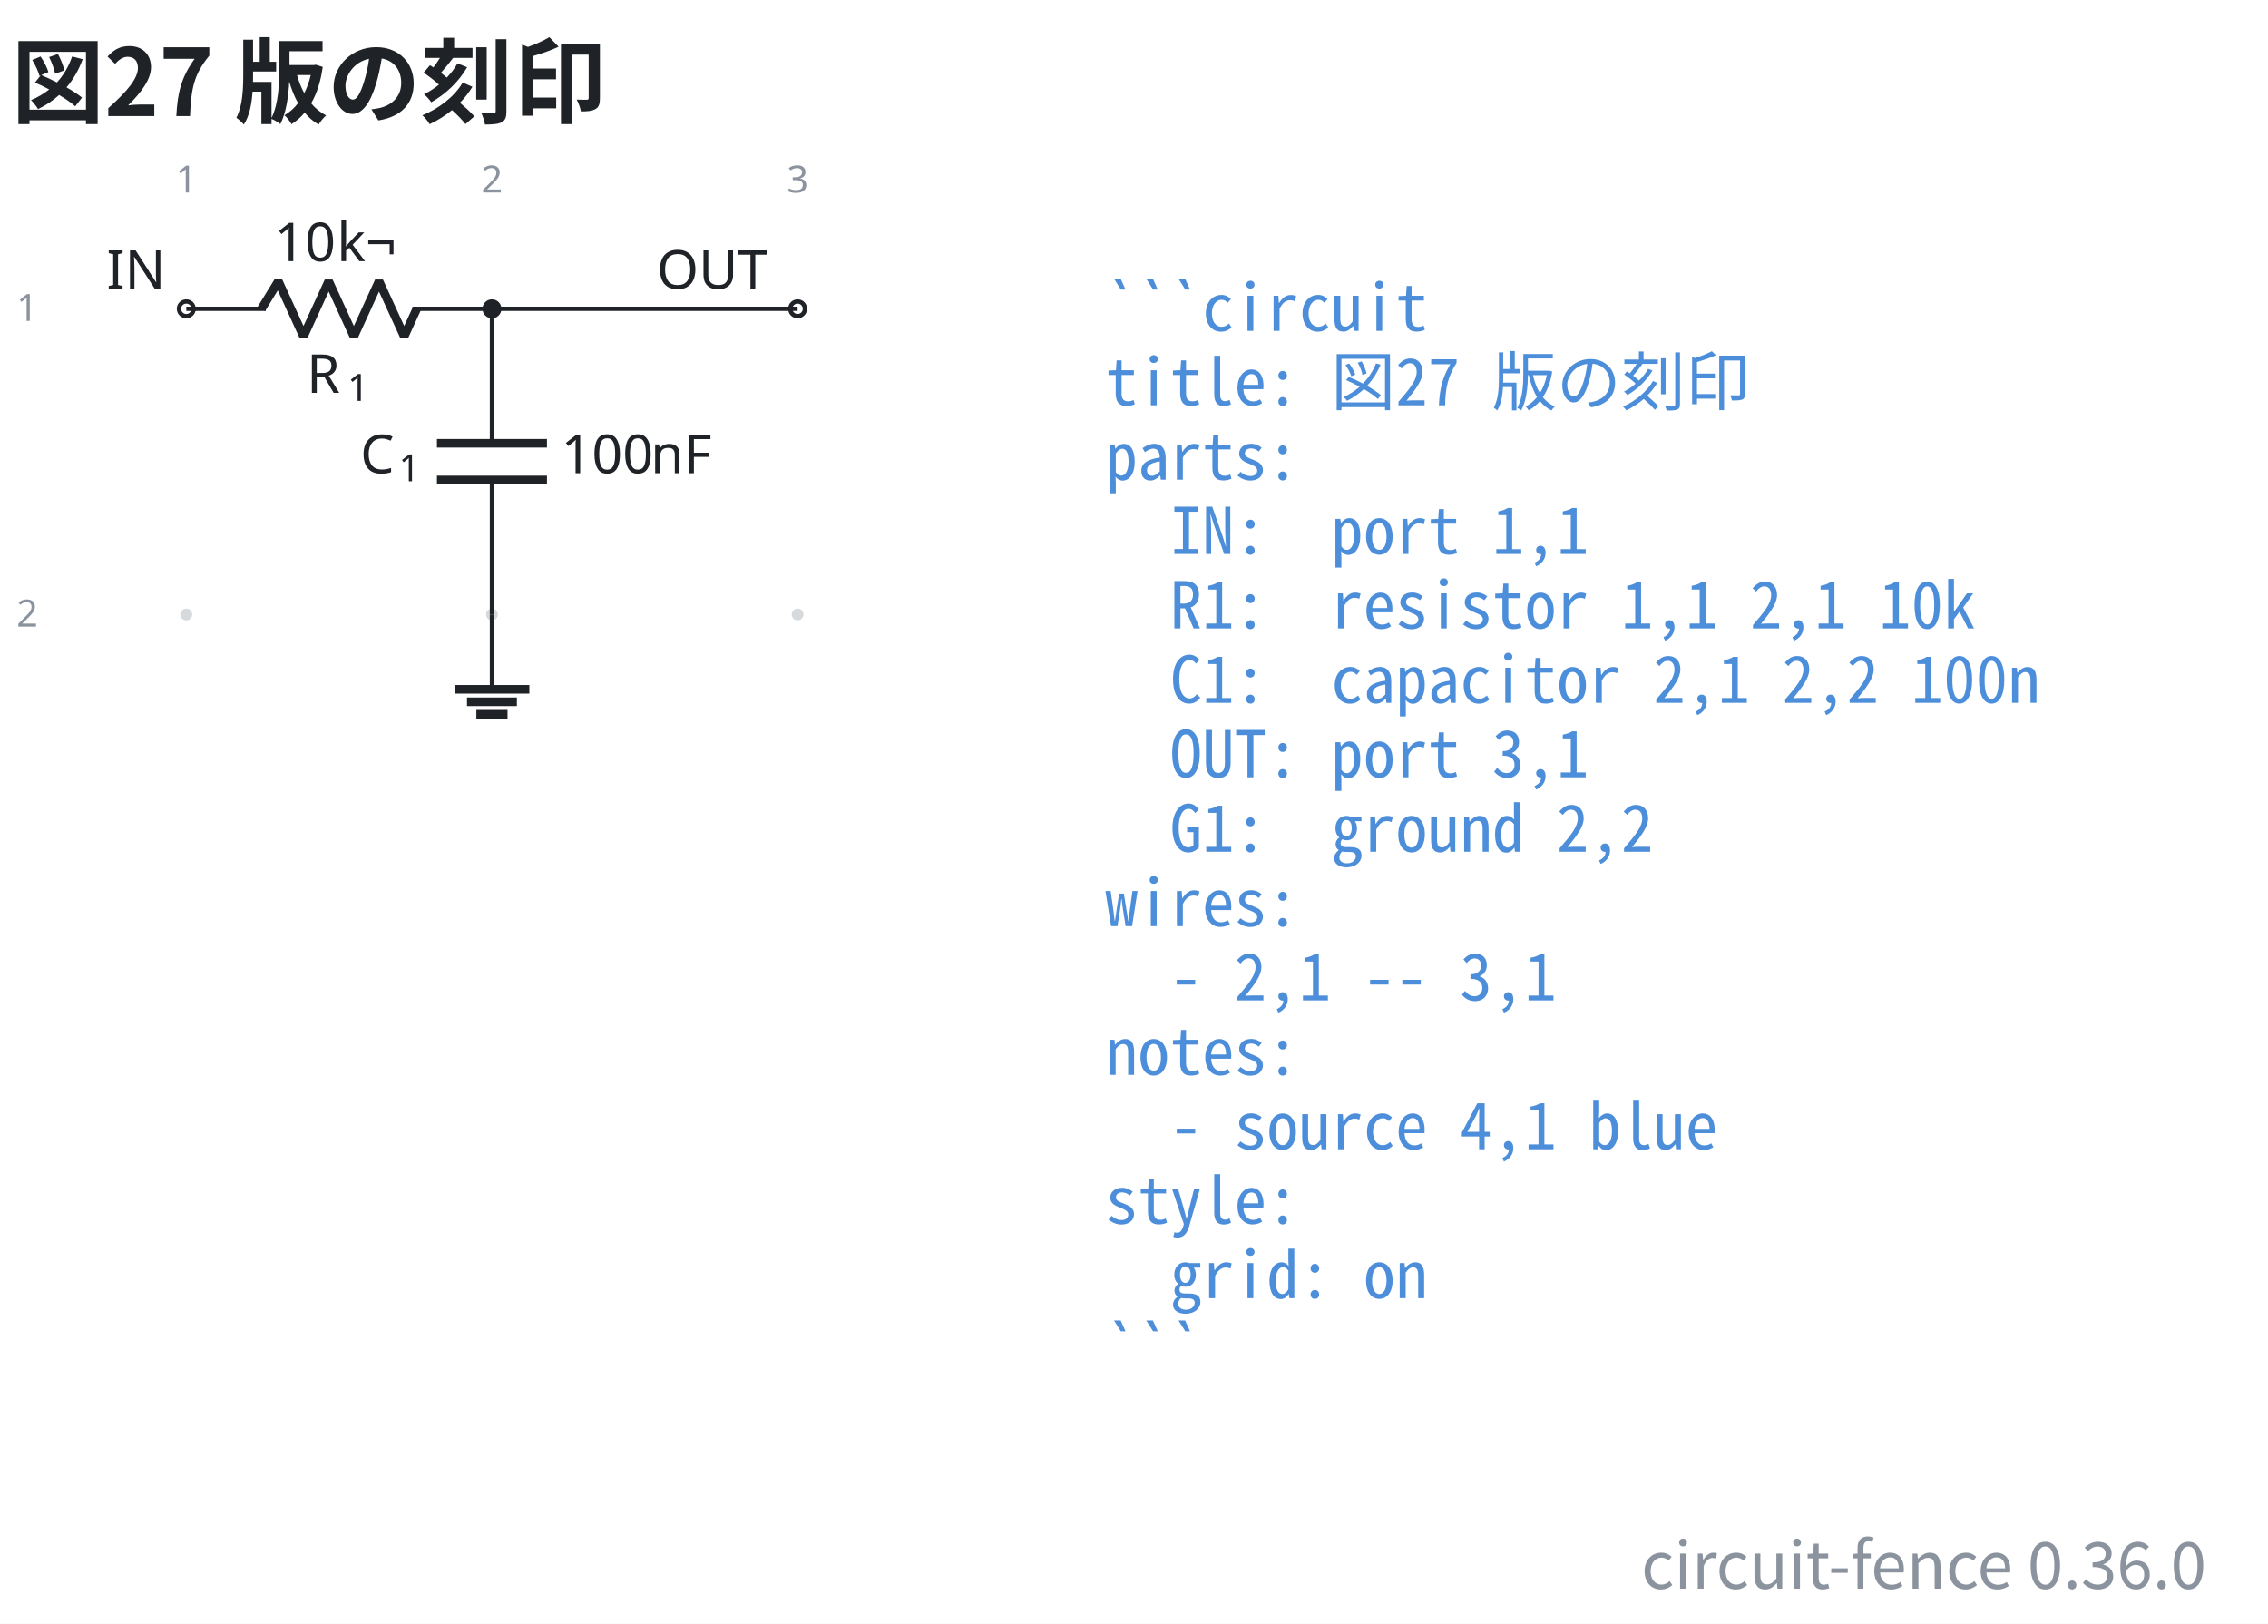
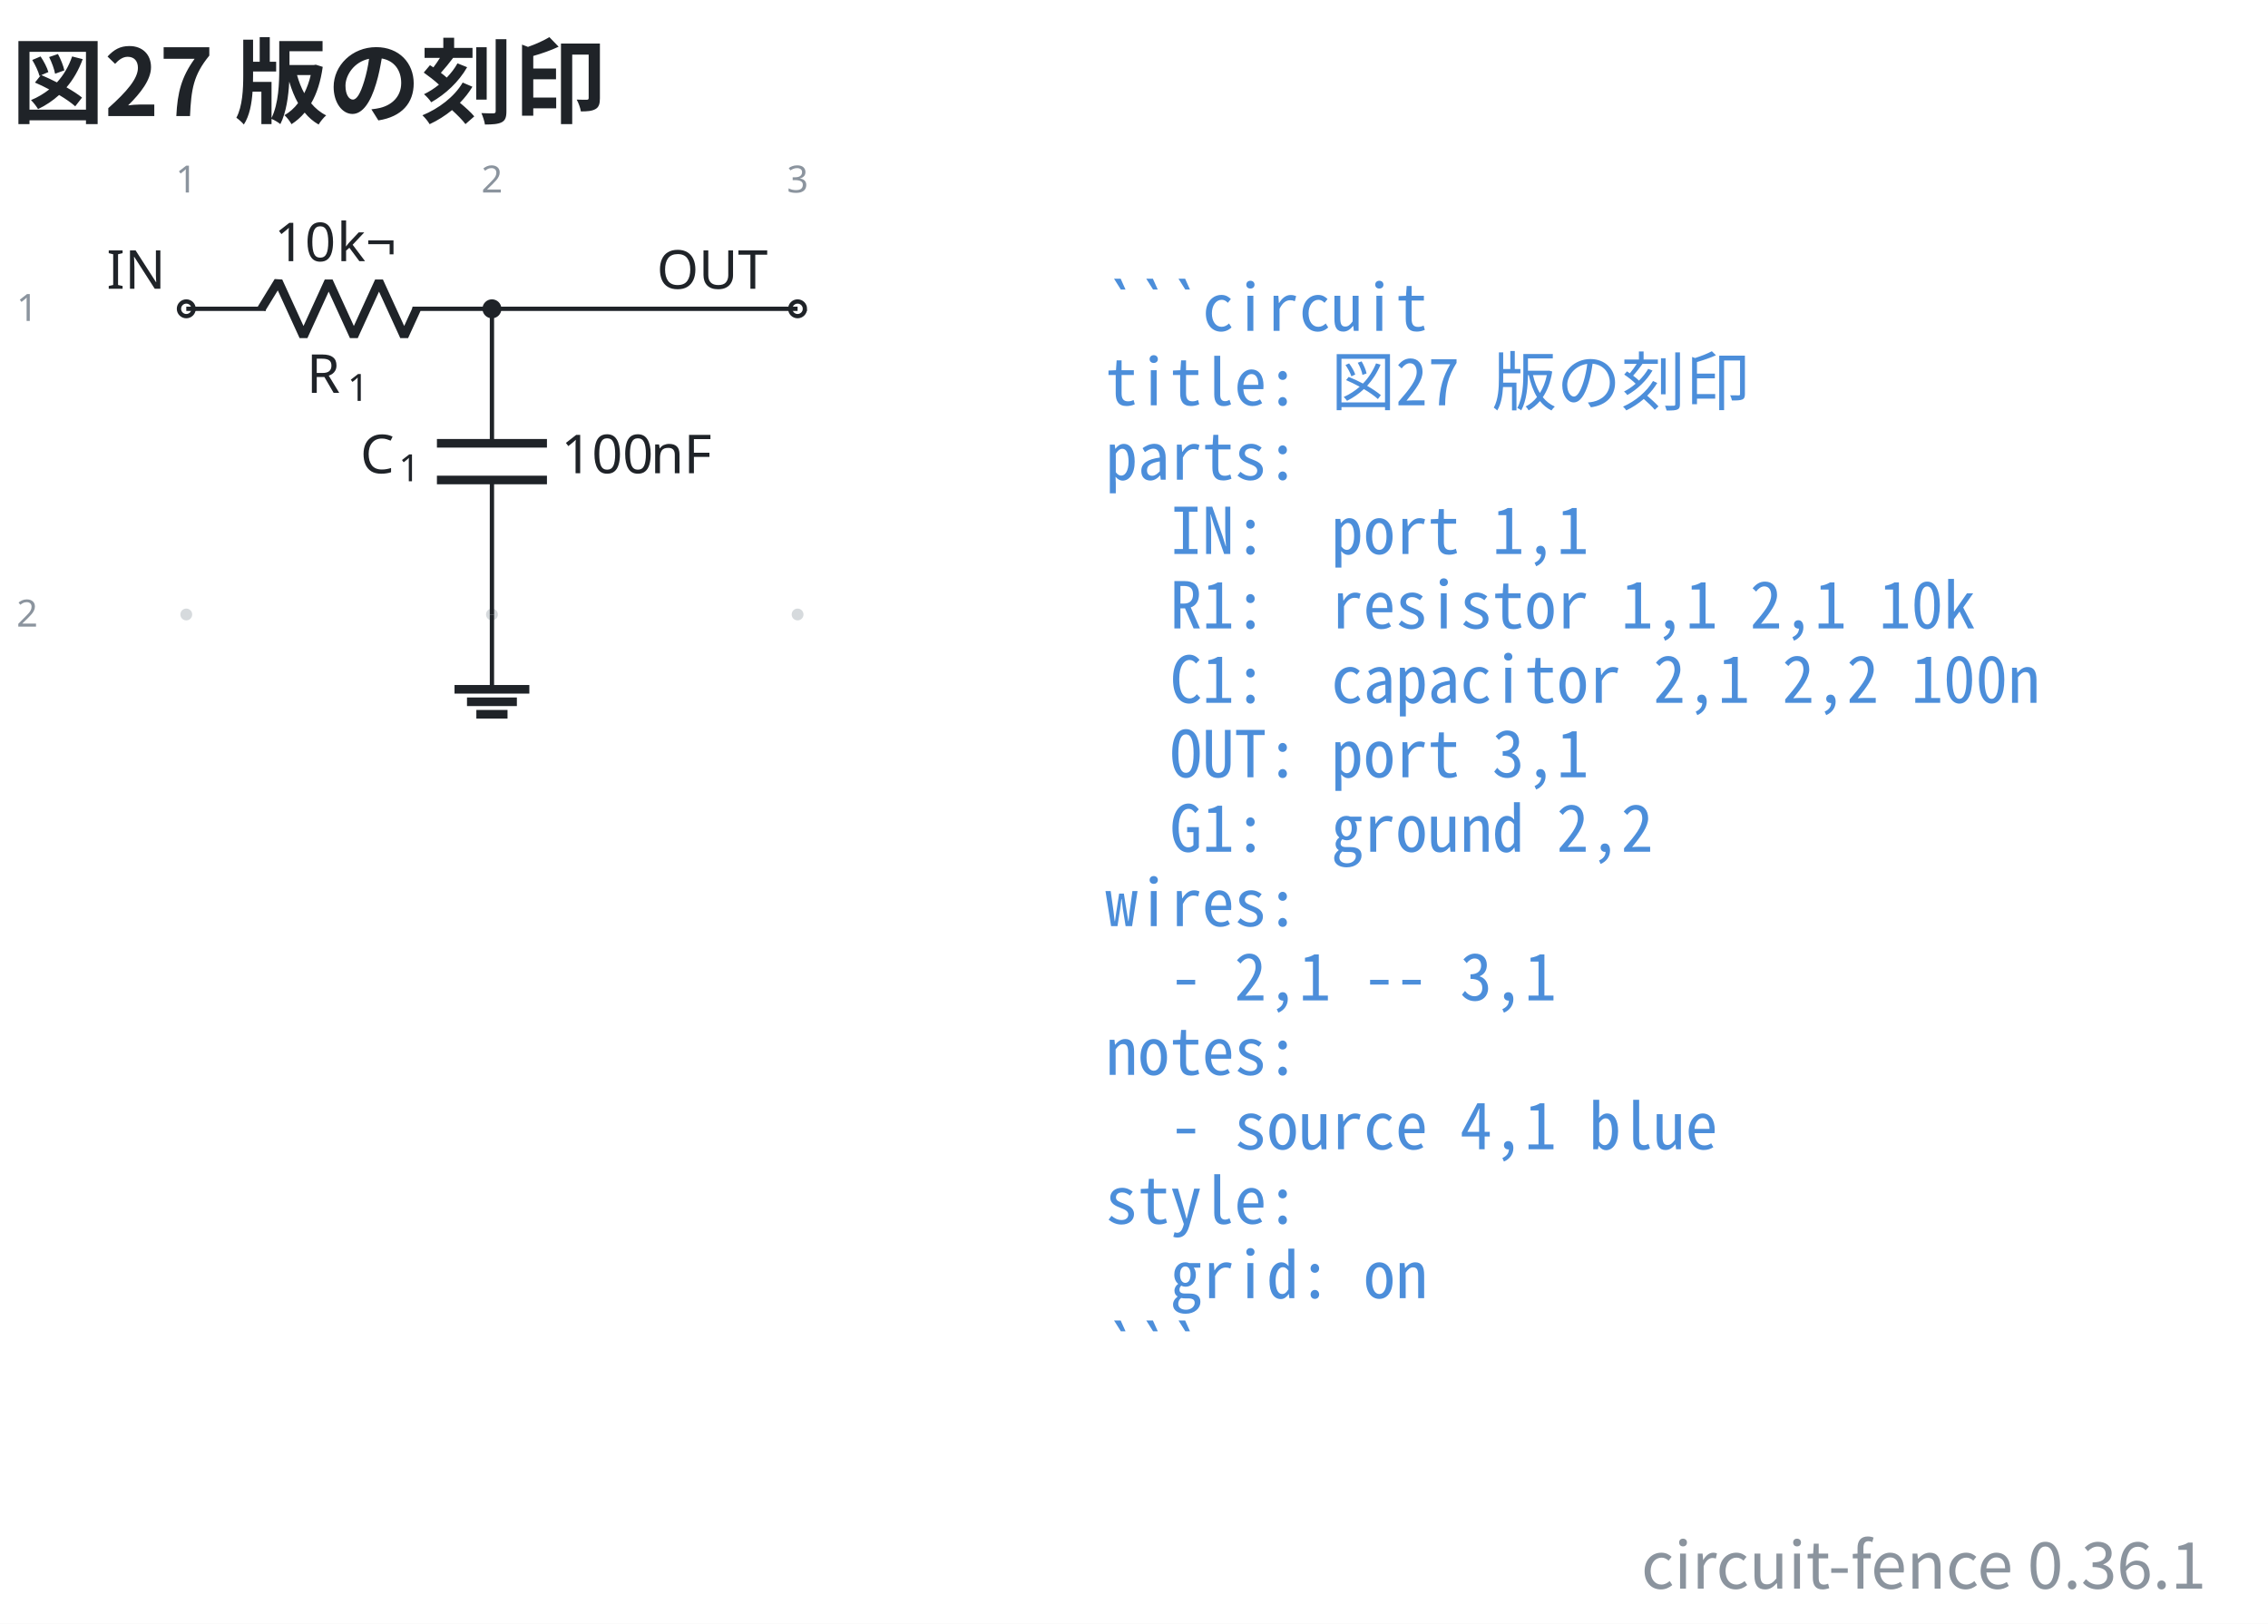
- <svg xmlns="http://www.w3.org/2000/svg" data-figure-paper="#ffffff" data-circuit-fence="0.36.0" fill="#1f2328" width="563.001" height="403.043" viewBox="-72 -72 422.251 302.282">
+ <svg xmlns="http://www.w3.org/2000/svg" data-figure-paper="#ffffff" data-circuit-fence="0.36.1" fill="#1f2328" width="563.001" height="403.043" viewBox="-72 -72 422.251 302.282">
  <rect x="-72" y="-72" width="422.251" height="302.282" fill="#ffffff" />
  <g stroke="#1f2328" stroke-miterlimit="10" stroke-width=".8">
    <path fill="#8b949e" fill-opacity=".35" stroke="none" stroke-opacity=".35" d="M-36.218-14.511a1.1 1.1 0 1 0-2.2 0 1.1 1.1 0 0 0 2.2 0M-36.218 42.394a1.1 1.1 0 1 0-2.2 0 1.1 1.1 0 0 0 2.2 0M20.688-14.511a1.1 1.1 0 1 0-2.2 0 1.1 1.1 0 0 0 2.2 0M20.688 42.394a1.1 1.1 0 1 0-2.2 0 1.1 1.1 0 0 0 2.2 0M77.593-14.511a1.1 1.1 0 1 0-2.2 0 1.1 1.1 0 0 0 2.2 0M77.593 42.394a1.1 1.1 0 1 0-2.2 0 1.1 1.1 0 0 0 2.2 0m-1.1 0" />
    <g fill="#8b949e" stroke="#8b949e">
      <text x="-37.318" y="-14.511" fill="#8b949e" stroke="none" font-family="cmr7" font-size="7" transform="translate(-1.993 -21.645)">1</text>
    </g>
    <g fill="#8b949e" stroke="#8b949e">
      <text x="-37.318" y="-14.511" fill="#8b949e" stroke="none" font-family="cmr7" font-size="7" transform="translate(54.912 -21.645)">2</text>
    </g>
    <g fill="#8b949e" stroke="#8b949e">
      <text x="-37.318" y="-14.511" fill="#8b949e" stroke="none" font-family="cmr7" font-size="7" transform="translate(111.818 -21.645)">3</text>
    </g>
    <g fill="#8b949e" stroke="#8b949e">
      <text x="-37.318" y="-14.511" fill="#8b949e" stroke="none" font-family="cmr7" font-size="7" transform="translate(-31.62 2.256)">1</text>
    </g>
    <g fill="#8b949e" stroke="#8b949e">
      <text x="-37.318" y="-14.511" fill="#8b949e" stroke="none" font-family="cmr7" font-size="7" transform="translate(-31.62 59.161)">2</text>
    </g>
    <g fill="#ffffff">
      <path d="M-35.952-14.511a1.365 1.365 0 1 0-2.731 0 1.365 1.365 0 0 0 2.73 0Zm-1.366 0" />
    </g>
    <text x="-37.318" y="-14.511" stroke="none" font-family="cmr10" font-size="10" transform="translate(-14.844 -3.733)">IN</text>
    <path fill="none" d="M-37.318-14.511h.4m-.4 0h14.796m27.314 0h14.796m-.4 0h.4" />
    <g stroke-linejoin="bevel" stroke-width="1.6">
      <path fill="none" d="m-23.322-14.511 3.143-5.122 4.685 10.243 4.686-10.243L-6.122-9.39l4.686-10.243L3.249-9.39l2.343-5.121" />
    </g>
    <g stroke="none">
      <text x="-37.318" y="-14.511" font-family="cmmi10" font-size="10" transform="translate(22.413 15.648)">R</text>
      <text x="-29.725" y="-13.011" font-family="cmr7" font-size="7" transform="translate(22.413 15.648)">1</text>
    </g>
    <g stroke="none" font-family="cmr10" font-size="10">
      <text x="-37.318" y="-14.511" transform="translate(16.37 -8.863)">10</text>
      <text x="-25.651" y="-14.511" transform="translate(16.37 -8.863)">k¬</text>
    </g>
    <path fill="none" d="M19.588-14.511v.4m0-.4v25.038m0 6.829v25.038m0-.4v.4" />
    <g stroke-width="1.6">
      <path fill="none" d="M29.83 10.527H9.346m20.486 6.829H9.345" />
    </g>
    <g stroke="none">
      <text x="-37.318" y="-14.511" font-family="cmmi10" font-size="10" transform="translate(32.39 30.606)">C</text>
      <text x="-30.171" y="-13.011" font-family="cmr7" font-size="7" transform="translate(32.39 30.606)">1</text>
    </g>
    <g stroke="none" font-family="cmr10" font-size="10">
      <text x="-37.318" y="-14.511" transform="translate(69.787 30.606)">100</text>
      <text x="-20.651" y="-14.511" transform="translate(69.787 30.606)">nF</text>
    </g>
    <g fill="#ffffff">
      <path d="M77.859-14.511a1.365 1.365 0 1 0-2.731 0 1.365 1.365 0 0 0 2.73 0Zm-1.366 0" />
    </g>
    <text x="-37.318" y="-14.511" stroke="none" font-family="cmr10" font-size="10" transform="translate(87.578 -3.733)">OUT</text>
    <path fill="none" d="M19.588 42.394v13.93" />
    <path fill="none" stroke-width="1.6" d="M12.622 56.325h13.931m-11.609 2.321h9.287m-7.545 2.322h5.804" />
    <path fill="none" d="M19.588-14.511h56.905" />
    <path d="M20.953-14.511a1.365 1.365 0 1 0-2.73 0 1.365 1.365 0 0 0 2.73 0Zm-1.365 0" />
    <g>
      <text x="-37.318" y="-14.511" fill="#4c8eda" stroke="none" font-family="'Noto Sans Mono CJK JP',ui-monospace,'SFMono-Regular',Consolas,'Liberation Mono',monospace" font-size="12" transform="translate(171.116 4.1)" xml:space="preserve">```circuit</text>
    </g>
    <g>
      <text x="-37.318" y="-14.511" fill="#4c8eda" stroke="none" font-family="'Noto Sans Mono CJK JP',ui-monospace,'SFMono-Regular',Consolas,'Liberation Mono',monospace" font-size="12" transform="translate(171.116 17.956)" xml:space="preserve">title: 図27 版の刻印</text>
    </g>
    <g>
      <text x="-37.318" y="-14.511" fill="#4c8eda" stroke="none" font-family="'Noto Sans Mono CJK JP',ui-monospace,'SFMono-Regular',Consolas,'Liberation Mono',monospace" font-size="12" transform="translate(171.116 31.813)" xml:space="preserve">parts:</text>
    </g>
    <g>
      <text x="-37.318" y="-14.511" fill="#4c8eda" stroke="none" font-family="'Noto Sans Mono CJK JP',ui-monospace,'SFMono-Regular',Consolas,'Liberation Mono',monospace" font-size="12" transform="translate(171.116 45.641)" xml:space="preserve">  IN:  port 1,1</text>
    </g>
    <g>
      <text x="-37.318" y="-14.511" fill="#4c8eda" stroke="none" font-family="'Noto Sans Mono CJK JP',ui-monospace,'SFMono-Regular',Consolas,'Liberation Mono',monospace" font-size="12" transform="translate(171.116 59.498)" xml:space="preserve">  R1:  resistor 1,1 2,1 10k</text>
    </g>
    <g>
      <text x="-37.318" y="-14.511" fill="#4c8eda" stroke="none" font-family="'Noto Sans Mono CJK JP',ui-monospace,'SFMono-Regular',Consolas,'Liberation Mono',monospace" font-size="12" transform="translate(171.116 73.354)" xml:space="preserve">  C1:  capacitor 2,1 2,2 100n</text>
    </g>
    <g>
      <text x="-37.318" y="-14.511" fill="#4c8eda" stroke="none" font-family="'Noto Sans Mono CJK JP',ui-monospace,'SFMono-Regular',Consolas,'Liberation Mono',monospace" font-size="12" transform="translate(171.116 87.21)" xml:space="preserve">  OUT: port 3,1</text>
    </g>
    <g>
      <text x="-37.318" y="-14.511" fill="#4c8eda" stroke="none" font-family="'Noto Sans Mono CJK JP',ui-monospace,'SFMono-Regular',Consolas,'Liberation Mono',monospace" font-size="12" transform="translate(171.116 101.067)" xml:space="preserve">  G1:  ground 2,2</text>
    </g>
    <g>
      <text x="-37.318" y="-14.511" fill="#4c8eda" stroke="none" font-family="'Noto Sans Mono CJK JP',ui-monospace,'SFMono-Regular',Consolas,'Liberation Mono',monospace" font-size="12" transform="translate(171.116 114.924)" xml:space="preserve">wires:</text>
    </g>
    <g>
      <text x="-37.318" y="-14.511" fill="#4c8eda" stroke="none" font-family="'Noto Sans Mono CJK JP',ui-monospace,'SFMono-Regular',Consolas,'Liberation Mono',monospace" font-size="12" transform="translate(171.116 128.751)" xml:space="preserve">  - 2,1 -- 3,1</text>
    </g>
    <g>
      <text x="-37.318" y="-14.511" fill="#4c8eda" stroke="none" font-family="'Noto Sans Mono CJK JP',ui-monospace,'SFMono-Regular',Consolas,'Liberation Mono',monospace" font-size="12" transform="translate(171.116 142.608)" xml:space="preserve">notes:</text>
    </g>
    <g>
      <text x="-37.318" y="-14.511" fill="#4c8eda" stroke="none" font-family="'Noto Sans Mono CJK JP',ui-monospace,'SFMono-Regular',Consolas,'Liberation Mono',monospace" font-size="12" transform="translate(171.116 156.464)" xml:space="preserve">  - source 4,1 blue</text>
    </g>
    <g>
      <text x="-37.318" y="-14.511" fill="#4c8eda" stroke="none" font-family="'Noto Sans Mono CJK JP',ui-monospace,'SFMono-Regular',Consolas,'Liberation Mono',monospace" font-size="12" transform="translate(171.116 170.32)" xml:space="preserve">style:</text>
    </g>
    <g>
      <text x="-37.318" y="-14.511" fill="#4c8eda" stroke="none" font-family="'Noto Sans Mono CJK JP',ui-monospace,'SFMono-Regular',Consolas,'Liberation Mono',monospace" font-size="12" transform="translate(171.116 184.177)" xml:space="preserve">  grid: on</text>
    </g>
    <g>
      <text x="-37.318" y="-14.511" fill="#4c8eda" stroke="none" font-family="'Noto Sans Mono CJK JP',ui-monospace,'SFMono-Regular',Consolas,'Liberation Mono',monospace" font-size="12" transform="translate(171.116 198.034)" xml:space="preserve">```</text>
    </g>
    <g>
      <text x="-37.318" y="-14.511" fill="#1f2328" stroke="none" font-family="'Noto Sans CJK JP','Noto Sans JP','Hiragino Sans','Yu Gothic',sans-serif" font-size="17.28" transform="translate(-32.552 -35.889)" font-weight="bold">図27 版の刻印</text>
    </g>
    <g>
-       <text x="-37.318" y="-14.511" fill="#8b949e" stroke="none" font-family="'Noto Sans CJK JP','Noto Sans JP','Hiragino Sans','Yu Gothic',sans-serif" font-size="12" transform="translate(376.09 238.25)" text-anchor="end">circuit-fence 0.36.0</text>
+       <text x="-37.318" y="-14.511" fill="#8b949e" stroke="none" font-family="'Noto Sans CJK JP','Noto Sans JP','Hiragino Sans','Yu Gothic',sans-serif" font-size="12" transform="translate(376.09 238.25)" text-anchor="end">circuit-fence 0.36.1</text>
    </g>
  </g>
</svg>
